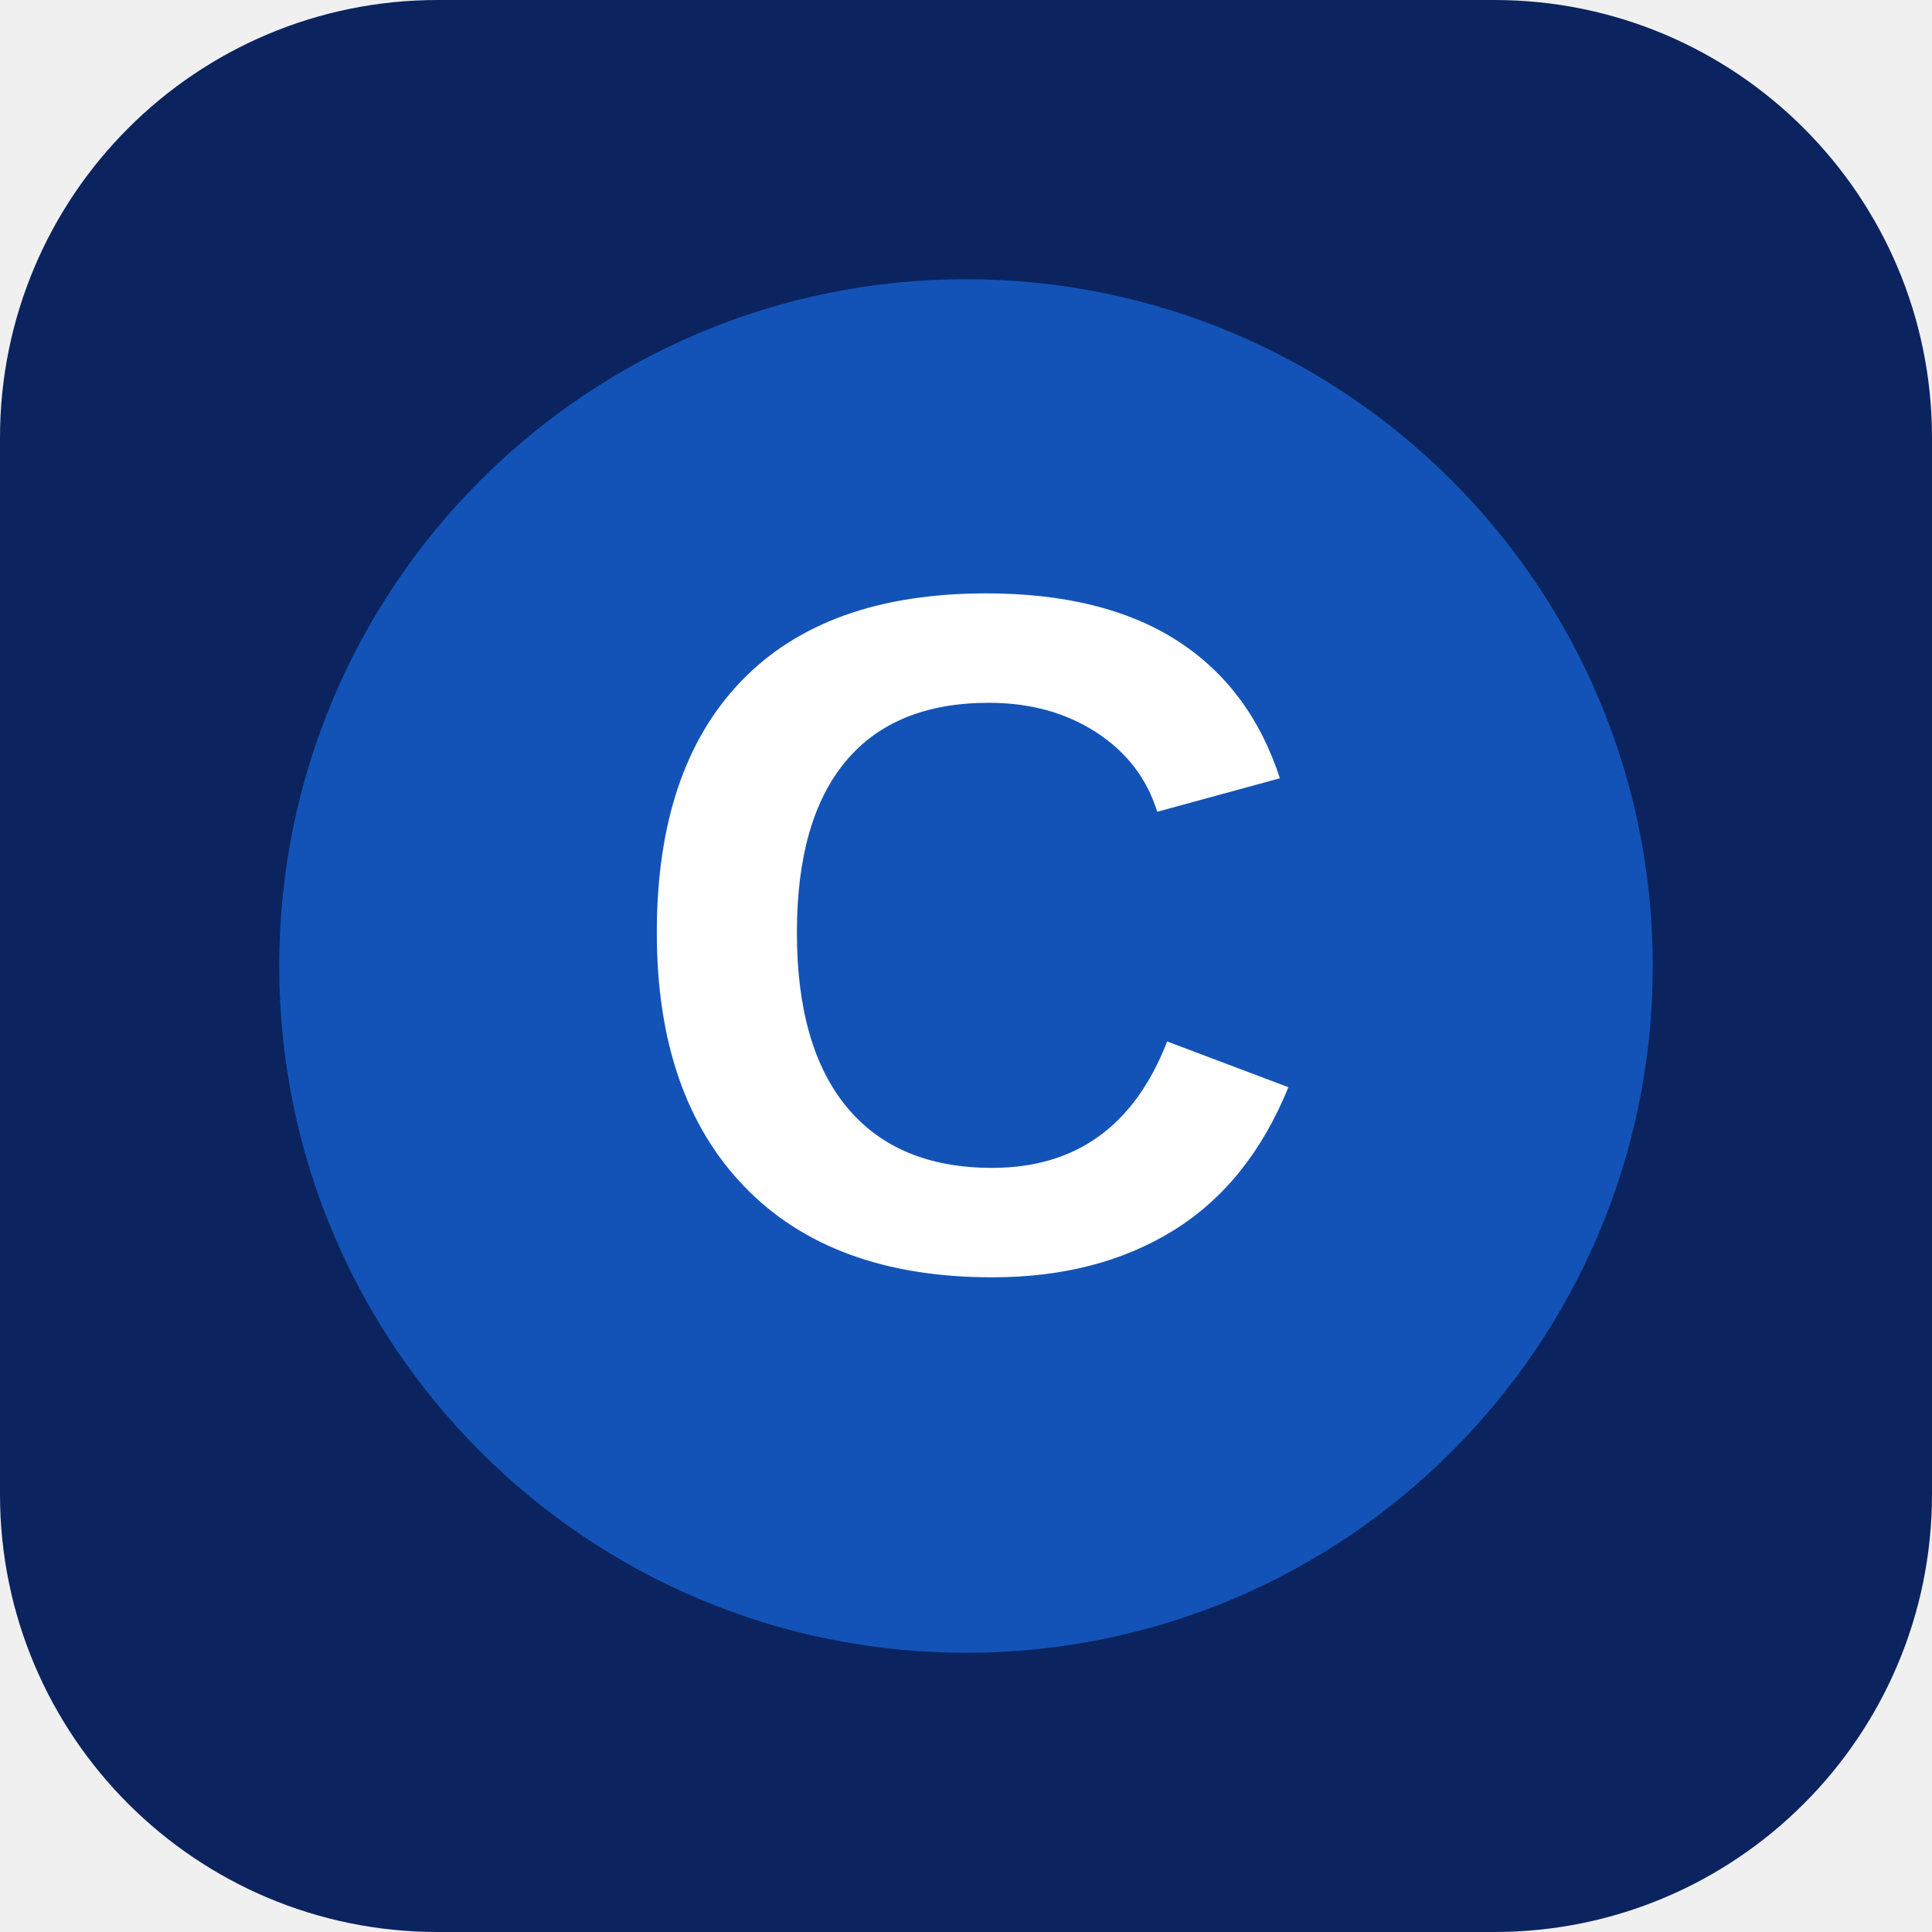
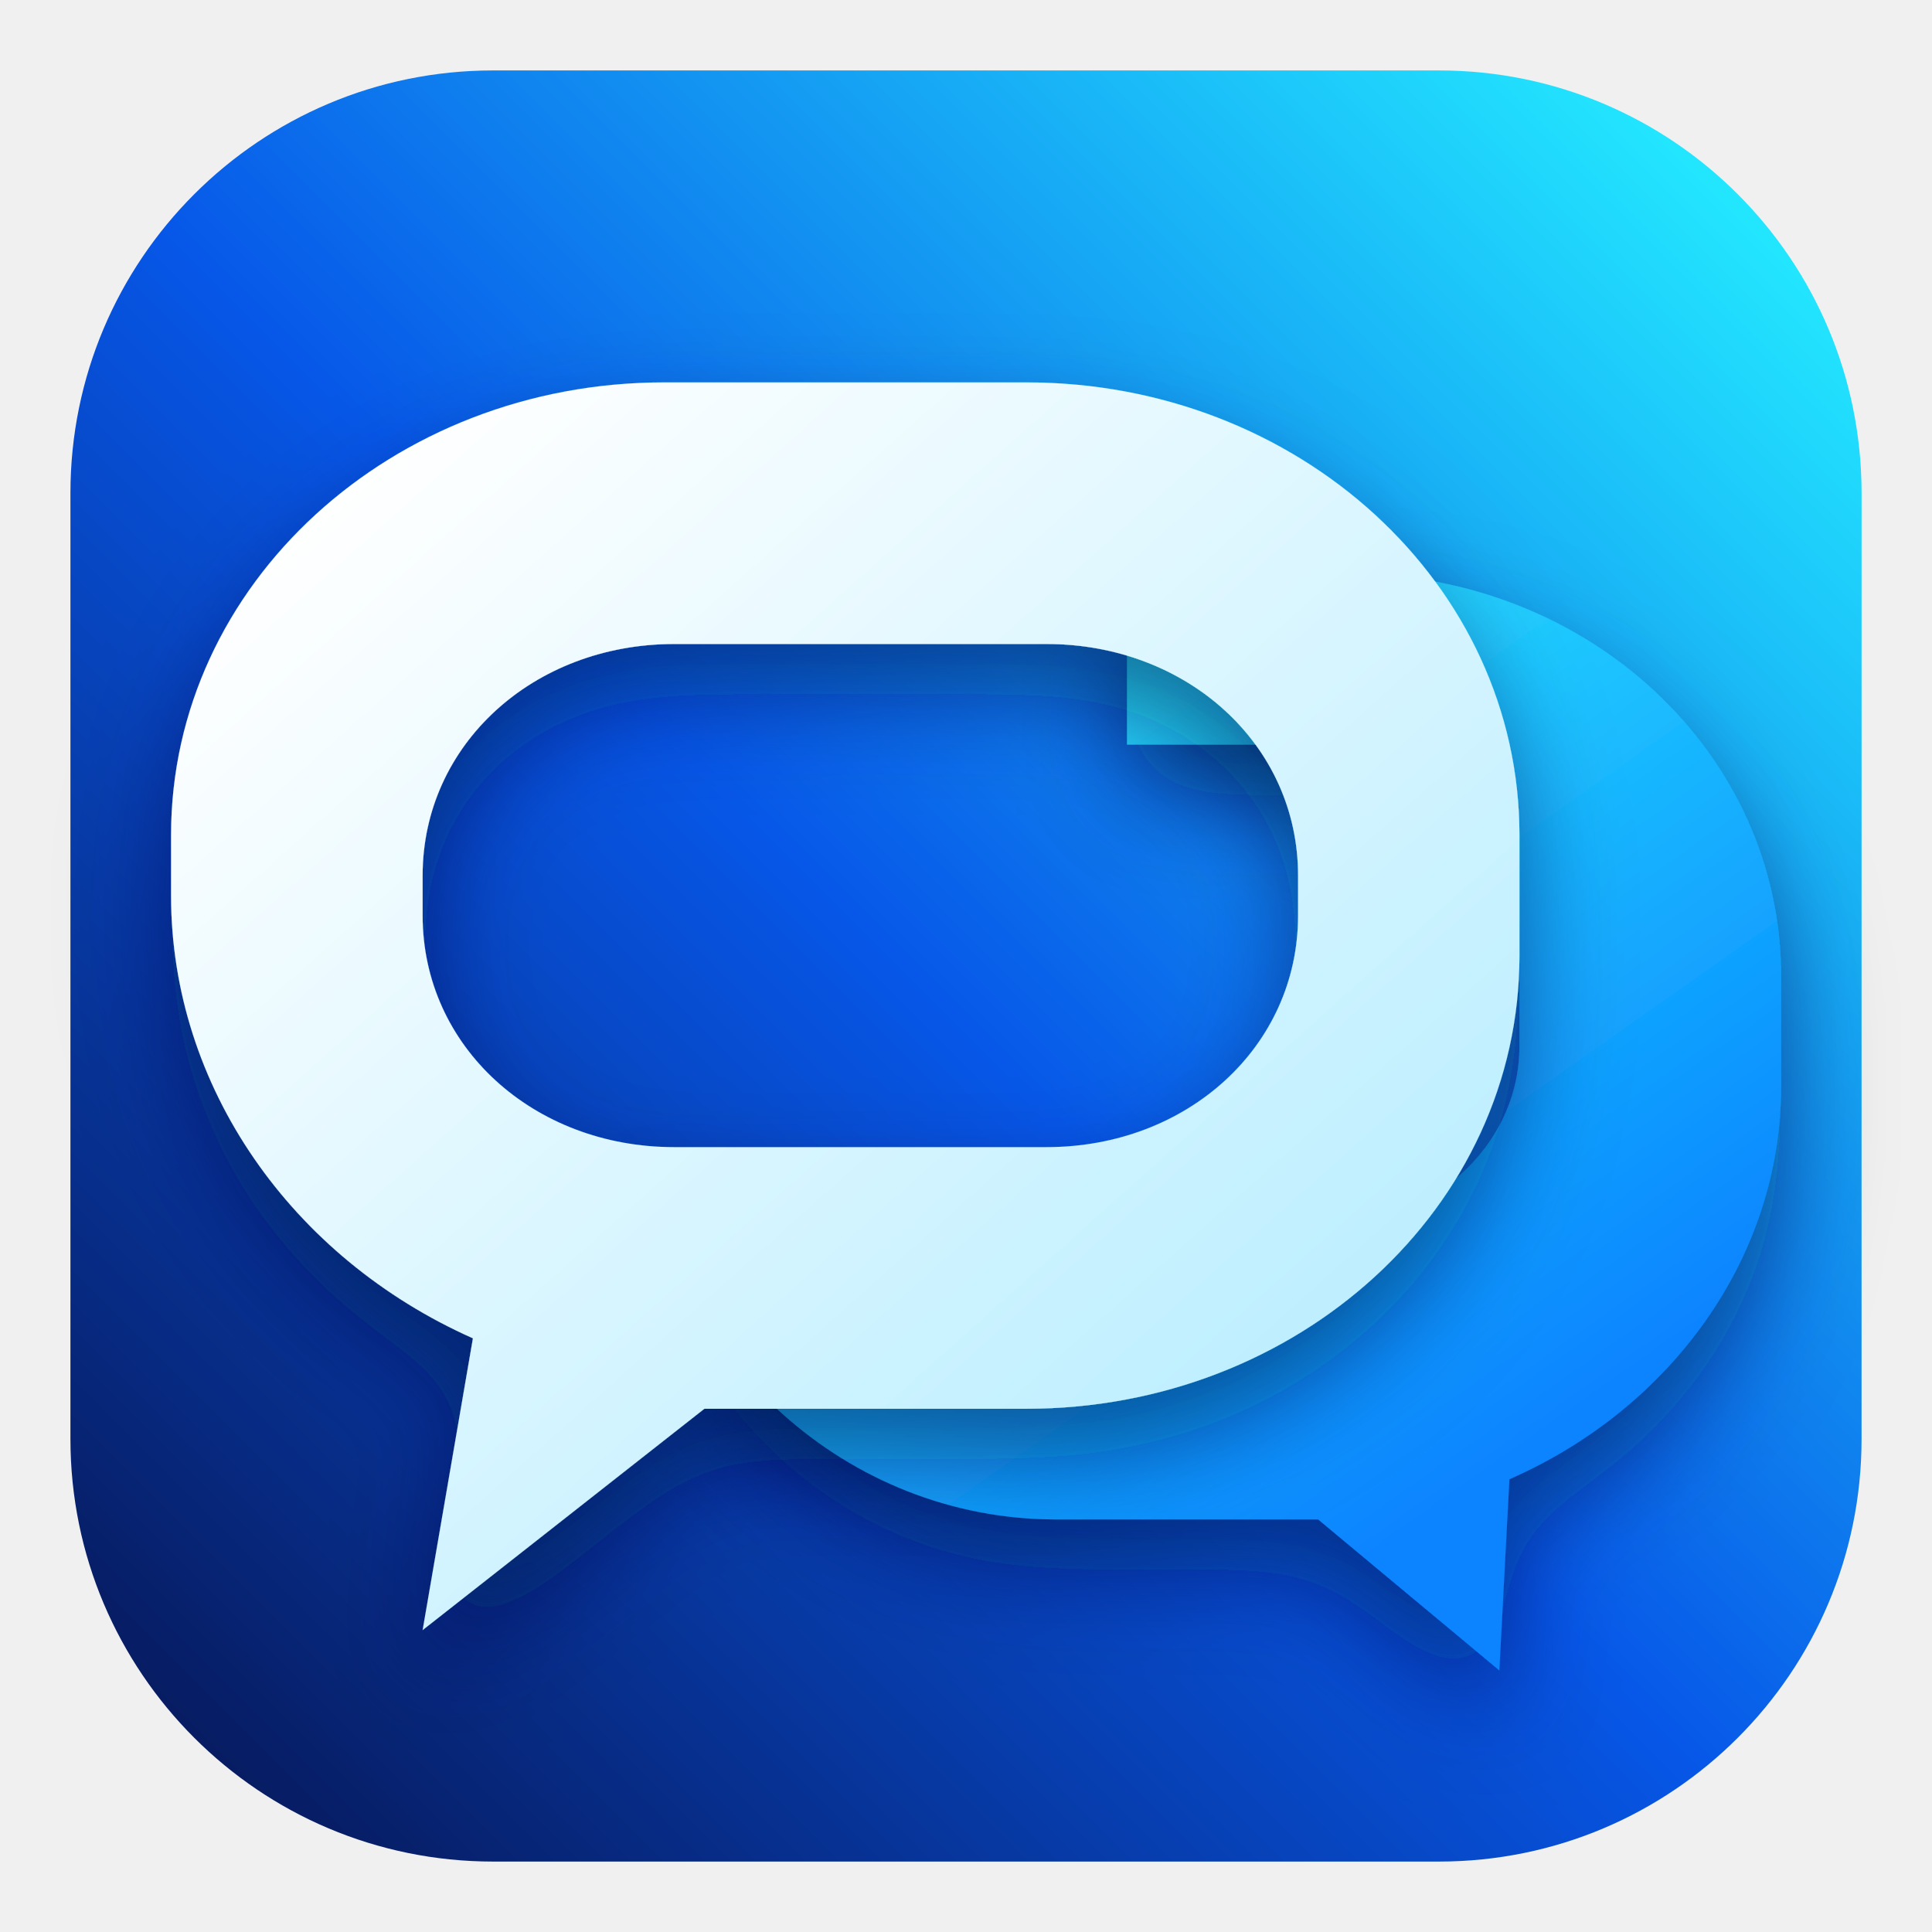
- <svg xmlns="http://www.w3.org/2000/svg" width="512" height="512" viewBox="0 0 512 512">
-   <rect width="512" height="512" rx="116" fill="#0b245f" />
-   <circle cx="256" cy="256" r="182" fill="#1353b7" />
-   <text x="256" y="336" text-anchor="middle" font-family="Arial,Helvetica,sans-serif" font-size="256" font-weight="700" fill="#ffffff">С</text>
+ <svg xmlns="http://www.w3.org/2000/svg" width="512" height="512" viewBox="0 0 192 192">
+   <defs>
+     <linearGradient id="bg" x1="18" y1="174" x2="174" y2="18" gradientUnits="userSpaceOnUse">
+       <stop stop-color="#071b60" />
+       <stop offset=".48" stop-color="#0757e8" />
+       <stop offset="1" stop-color="#23e9ff" />
+     </linearGradient>
+     <linearGradient id="cyan" x1="92" y1="54" x2="154" y2="142" gradientUnits="userSpaceOnUse">
+       <stop stop-color="#2ff6ff" />
+       <stop offset="1" stop-color="#0784ff" />
+     </linearGradient>
+     <linearGradient id="white" x1="38" y1="43" x2="122" y2="137" gradientUnits="userSpaceOnUse">
+       <stop stop-color="#ffffff" />
+       <stop offset="1" stop-color="#bfefff" />
+     </linearGradient>
+     <filter id="shadow" x="-30%" y="-30%" width="160%" height="160%">
+       <feDropShadow dx="0" dy="5" stdDeviation="5" flood-color="#00194d" flood-opacity=".55" />
+     </filter>
+   </defs>
+   <rect x="7" y="7" width="178" height="178" rx="42" fill="url(#bg)" />
+   <path d="M112 57h22c24 0 43 18 43 40v11c0 17-11 32-27 39l-1 19-18-15h-26c-21 0-38-16-41-36 11 4 23 7 36 7h31c11 0 20-8 20-18V92c0-10-9-18-20-18h-19z" fill="url(#cyan)" filter="url(#shadow)" />
+   <path d="M82 38h20c27 0 49 20 49 45v12c0 25-22 45-49 45H70l-28 22 5-29c-18-8-30-25-30-44v-6c0-25 22-45 49-45h16zm1 26H67c-14 0-25 10-25 23v4c0 13 11 23 25 23h37c14 0 25-10 25-23v-4c0-13-11-23-25-23H83z" fill="url(#white)" filter="url(#shadow)" />
</svg>
